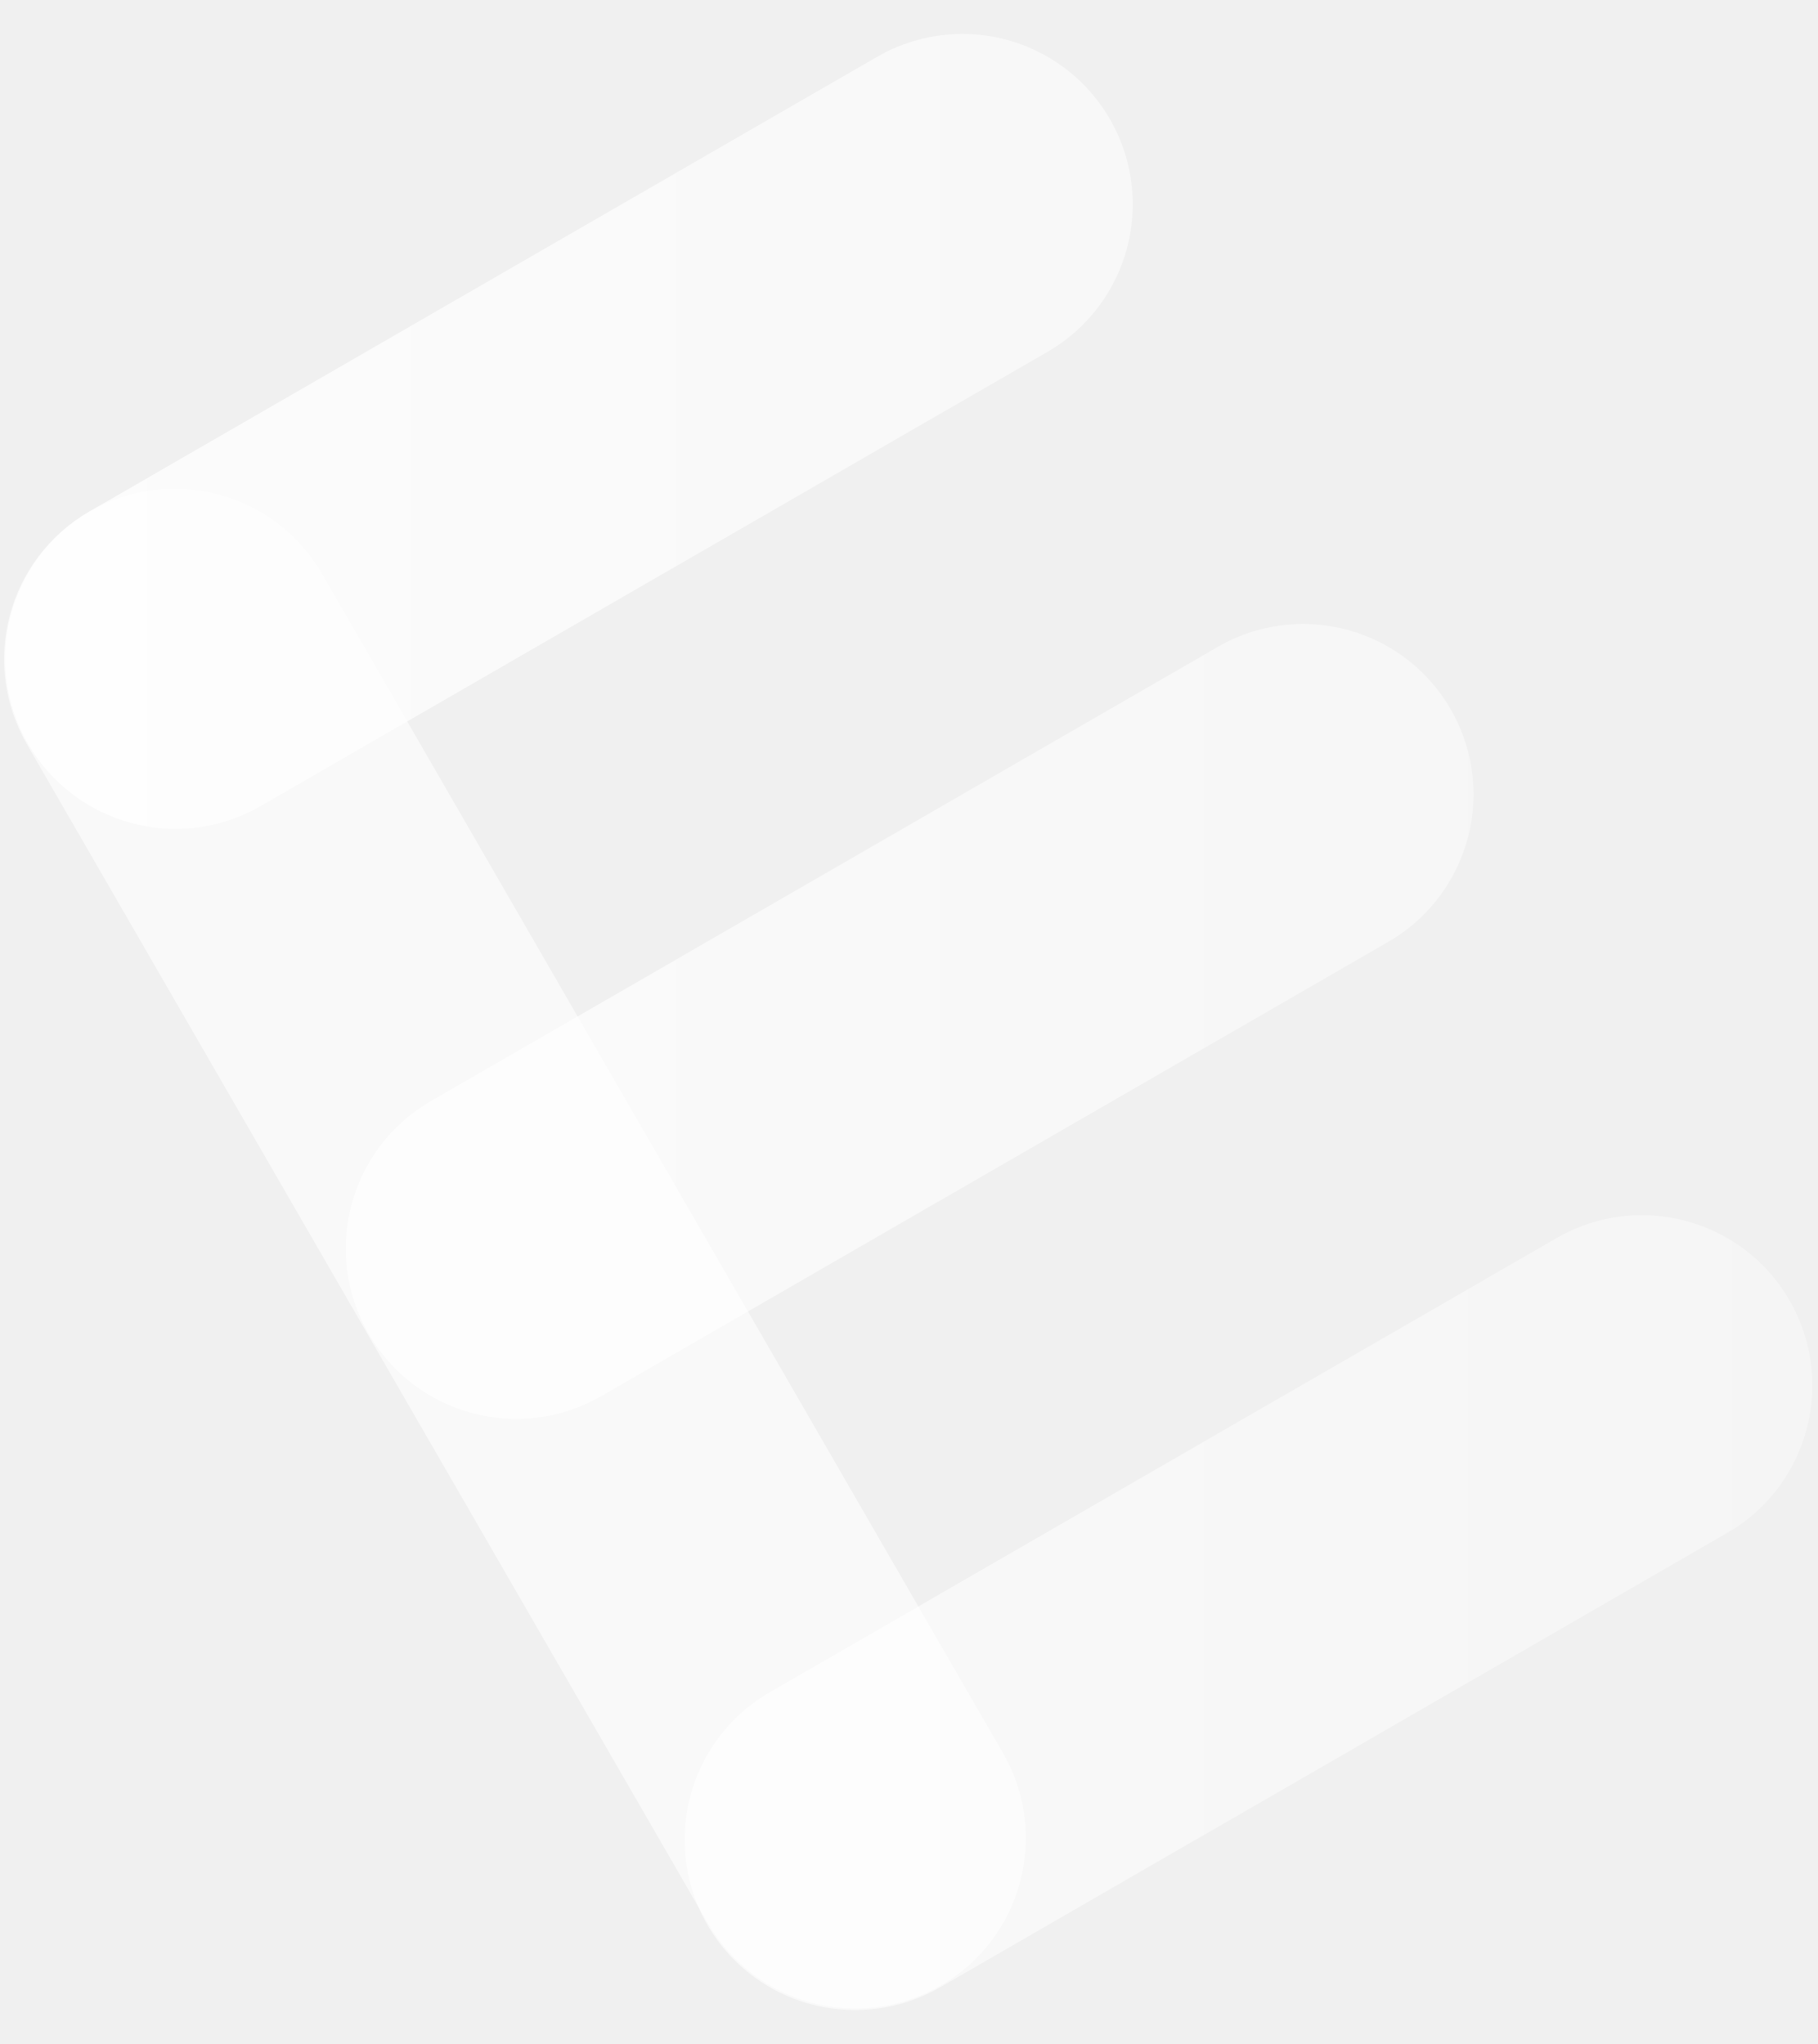
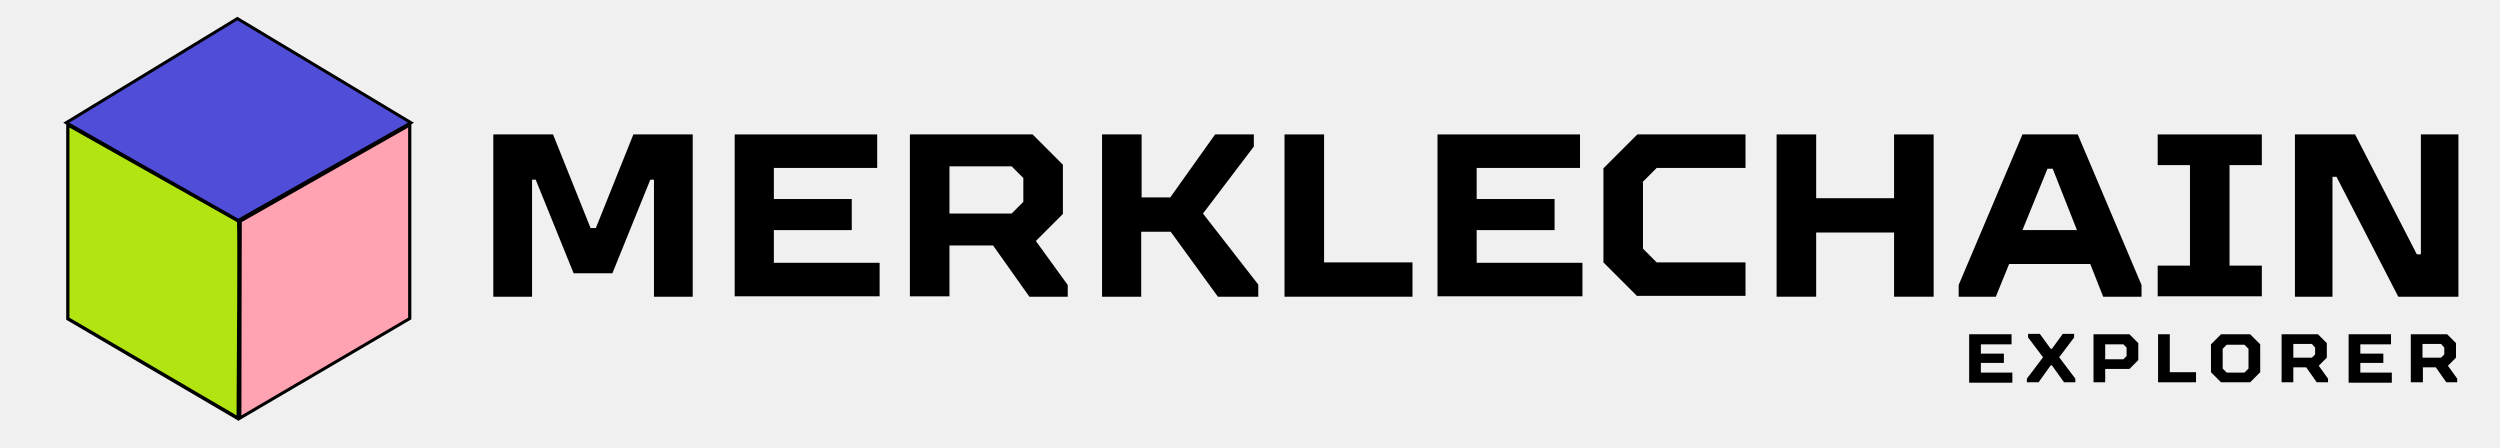
- <svg xmlns="http://www.w3.org/2000/svg" height="36" width="32">
-   <linearGradient id="a" x1="0%" y1="0%" y2="0%">
-     <stop offset="0" stop-color="#fff" stop-opacity=".8" />
-     <stop offset="1" stop-color="#fff" stop-opacity=".349" />
-   </linearGradient>
-   <path d="m30.428 26.99-13.856 8a3 3 0 1 1 -3-5.196l13.856-8a3 3 0 0 1 3 5.196zm-6-10.392-13.856 8a3 3 0 0 1 -3-5.196l13.856-8a3 3 0 1 1 3 5.196zm-6-10.392-13.856 8a3 3 0 0 1 -3-5.196l13.856-8a3 3 0 1 1 3 5.196z" fill="none" />
-   <path d="m30.428 26.99-13.856 8a3 3 0 1 1 -3-5.196l13.856-8a3 3 0 0 1 3 5.196zm-6-10.392-13.856 8a3 3 0 0 1 -3-5.196l13.856-8a3 3 0 1 1 3 5.196zm-6-10.392-13.856 8a3 3 0 0 1 -3-5.196l13.856-8a3 3 0 1 1 3 5.196z" fill="url(#a)" />
-   <path d="m1.572 9.01a3 3 0 0 1 4.098 1.098l12 20.784a3 3 0 0 1 -5.196 3l-12-20.784a3 3 0 0 1 1.098-4.098z" fill="#fff" fill-rule="evenodd" opacity=".6" />
+ <svg xmlns="http://www.w3.org/2000/svg" version="1.1" id="Layer_1" x="0px" y="0px" viewBox="0 0 619.3 110.9" style="enable-background:new 0 0 619.3 110.9;" xml:space="preserve">
+   <style type="text/css">
+ 	.st0{fill:#FFA2B1;}
+ 	.st1{fill:#B1E410;}
+ 	.st2{fill:#504DD8;stroke:#000000;stroke-width:0.75;stroke-miterlimit:10;}
+ </style>
+   <g>
+     <g>
+       <path class="st0" d="M59.4,103.6c0-16.4,0.1-46.1,0.1-48.8L101.5,31v48L59.4,103.6z" />
+       <path d="M101.1,31.6v47.1l-41.3,24.2c0-16.2,0.1-44.3,0.1-47.9L101.1,31.6 M101.8,30.4L59.2,54.5c-0.1,0-0.1,49.7-0.1,49.7    l42.8-25.1V30.4L101.8,30.4z" />
+     </g>
+     <g>
+       <path class="st1" d="M16.8,79V31L59,54.9c0.2,2.6,0,35.3-0.1,48.7L16.8,79z" />
+       <path d="M17.2,31.6l41.5,23.4c0.2,3.3,0,29.5-0.1,47.9L17.2,78.7V31.6 M16.4,30.4v48.8l42.8,25.1c0,0,0.5-49.6,0.1-49.6    c0,0,0,0,0,0L16.4,30.4L16.4,30.4z" />
+     </g>
+     <polygon class="st2" points="101.8,30.4 59,54.6 16.4,30.4 58.8,4.6  " />
+   </g>
+   <g>
+     <path d="M122.2,73.4V33.3H137l9.3,23.2h1.3l9.3-23.2h14.7v40.2H162v-29h-0.9l-9.4,23.2h-9.6l-9.4-23.2h-0.9v29H122.2z" />
+     <path d="M182,73.4V33.3h35.3v8.3h-25.6v7.7H211V57h-19.3v8.1h26.2v8.3H182z" />
+     <path d="M225.4,73.4V33.3h30.4l7.5,7.5V53l-6.7,6.7l7.9,10.9v2.9h-9.5L246,60.8h-10.8v12.6H225.4z M235.2,52.9h15.4l2.9-2.9v-5.9   l-2.9-2.9h-15.4V52.9z" />
+     <path d="M273,73.4V33.3h9.8v15.6h7.1L301,33.3h9.6v3l-12.6,16.6l13.7,17.6v3h-10L290,57.4h-7.3v16.1H273z" />
+     <path d="M318.2,73.4V33.3h9.8V65h21.9v8.5H318.2z" />
+     <path d="M356.1,73.4V33.3h35.3v8.3h-25.6v7.7h19.3V57h-19.3v8.1H392v8.3H356.1z" />
+     <path d="M405.6,73.4l-8.4-8.4V41.7l8.4-8.4h26.8v8.3h-22L407,45v16.6l3.4,3.4h22v8.3H405.6z" />
+     <path d="M440.1,73.4V33.3h9.8v15.8h19.3V33.3h9.8v40.2h-9.8V57.6h-19.3v15.9H440.1z" />
+     <path d="M514.7,33.3l15.8,37.3v2.9H521l-3.2-8.1h-20.1l-3.3,8.1h-9.2v-2.9l15.8-37.3H514.7z M501,57h13.5l-6-15.2h-1.3L501,57z" />
+     <path d="M534.5,73.4v-7.6h8V40.9h-8v-7.6h25.8v7.6h-8v24.9h8v7.6H534.5z" />
+     <path d="M568.5,73.4V33.3h14.9L598.7,63h1V33.3h9.3v40.2h-14.9l-15.3-29.7h-1v29.7H568.5z" />
+   </g>
+   <g>
+     <path d="M487.8,94.7V82.8h10.5v2.5h-7.6v2.3h5.7v2.3h-5.7v2.4h7.8v2.5H487.8z" />
+     <path d="M502.1,94.7v-0.9l4-5.3l-3.7-4.9v-0.9h2.9l2.7,3.7h0.3l2.7-3.7h2.8v0.9l-3.7,4.9l4,5.3v0.9h-2.8l-3-4.2h-0.3l-3,4.2H502.1z   " />
+     <path d="M518.6,94.7V82.8h8.9l2.2,2.2v4.2l-2.2,2.2h-6v3.3H518.6z M521.5,89h4.5l0.8-0.8v-2.1l-0.8-0.8h-4.5V89z" />
+     <path d="M534.6,94.7V82.8h2.9v9.4h6.5v2.5H534.6z" />
+     <path d="M550.2,94.7l-2.5-2.5v-6.9l2.5-2.5h7.2l2.5,2.5v6.9l-2.5,2.5H550.2z M551.6,92.3h4.4l1-1v-4.9l-1-1h-4.4l-1,1v4.9   L551.6,92.3z" />
+     <path d="M565.2,94.7V82.8h9l2.2,2.2v3.6l-2,2l2.3,3.2v0.9h-2.8l-2.6-3.7h-3.2v3.7H565.2z M568.1,88.6h4.6l0.8-0.8v-1.7l-0.8-0.9   h-4.6V88.6z" />
+     <path d="M581.8,94.7V82.8h10.5v2.5h-7.6v2.3h5.7v2.3h-5.7v2.4h7.8v2.5H581.8z" />
+     <path d="M597.2,94.7V82.8h9l2.2,2.2v3.6l-2,2l2.3,3.2v0.9H606l-2.6-3.7h-3.2v3.7H597.2z M600.1,88.6h4.6l0.8-0.8v-1.7l-0.8-0.9   h-4.6V88.6z" />
+   </g>
</svg>
